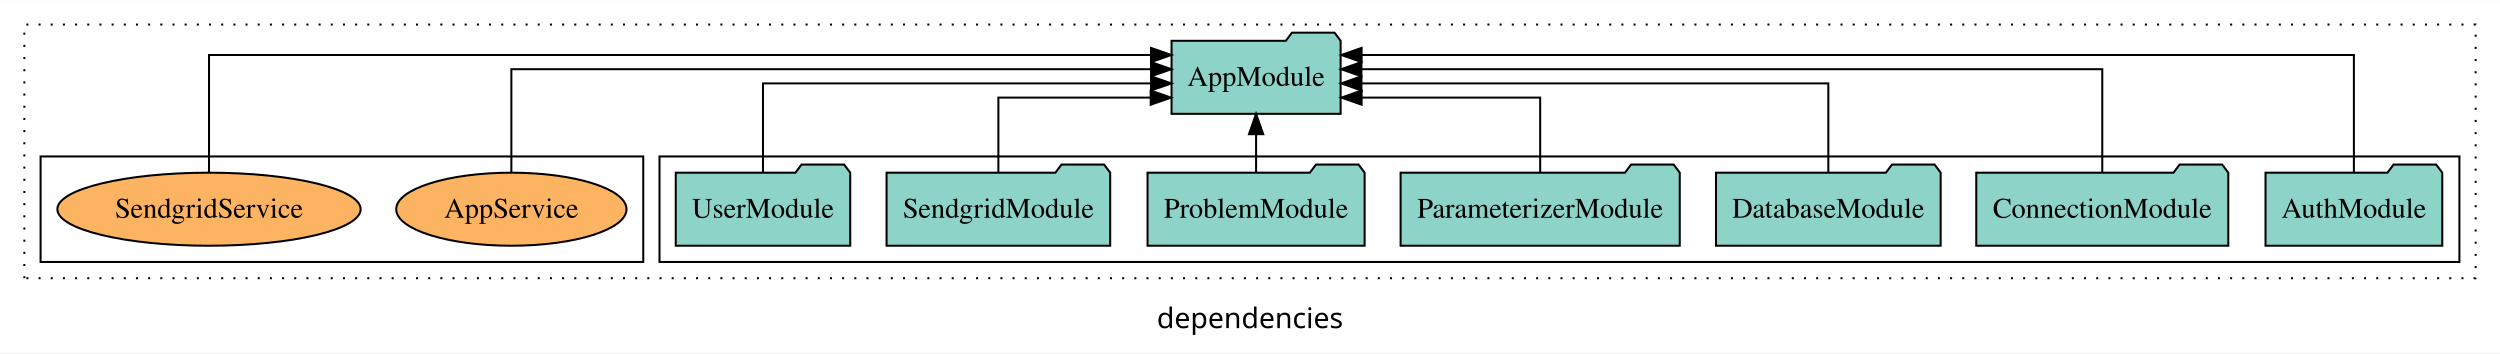
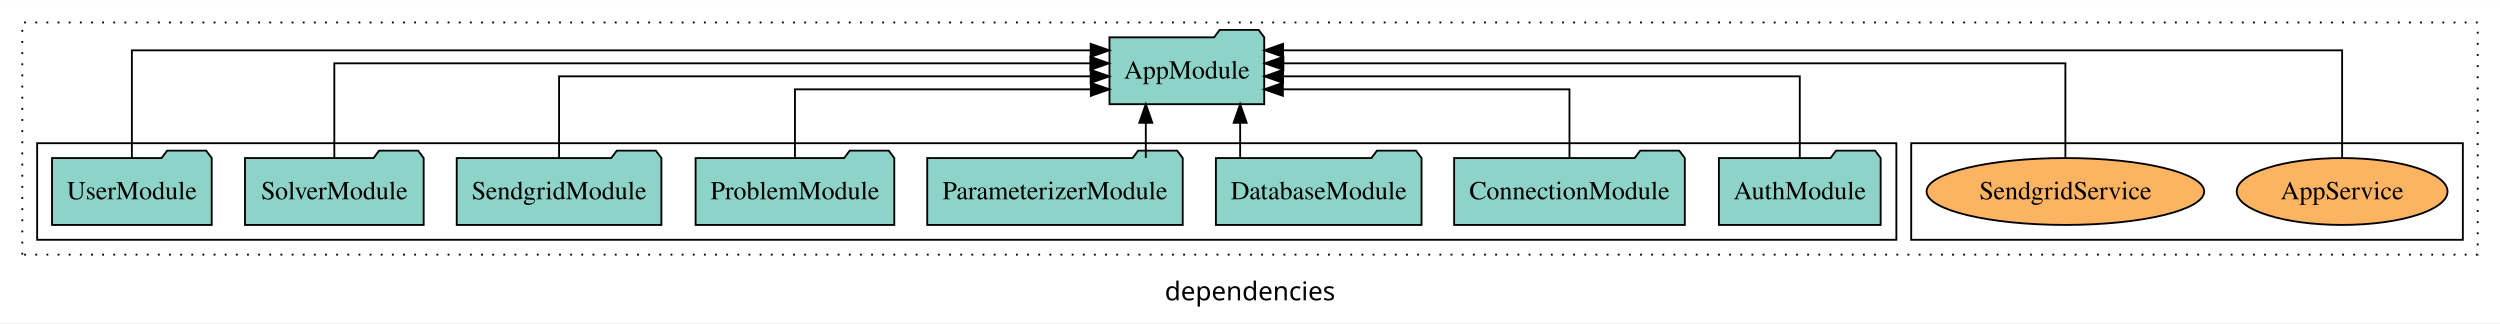
- <svg xmlns="http://www.w3.org/2000/svg" width="1232pt" height="174pt" viewBox="0.00 0.00 1232.00 173.80">
+ <svg xmlns="http://www.w3.org/2000/svg" width="1346pt" height="174pt" viewBox="0.00 0.00 1346.00 173.80">
  <g id="graph0" class="graph" transform="scale(1 1) rotate(0) translate(4 169.8)">
-     <polygon fill="white" stroke="transparent" points="-4,4 -4,-169.8 1228,-169.8 1228,4 -4,4" />
-     <text text-anchor="middle" x="612" y="-8.2" font-family="sans-serif" font-size="14.00">dependencies</text>
+     <polygon fill="white" stroke="transparent" points="-4,4 -4,-169.8 1342,-169.8 1342,4 -4,4" />
+     <text text-anchor="middle" x="669" y="-8.2" font-family="sans-serif" font-size="14.00">dependencies</text>
    <g id="clust1" class="cluster">
-       <polygon fill="none" stroke="black" stroke-dasharray="1,5" points="8,-32.8 8,-157.8 1216,-157.8 1216,-32.8 8,-32.8" />
+       <polygon fill="none" stroke="black" stroke-dasharray="1,5" points="8,-32.8 8,-157.8 1330,-157.8 1330,-32.8 8,-32.8" />
+     </g>
+     <g id="clust6" class="cluster">
+       <polygon fill="none" stroke="black" points="1025,-40.8 1025,-92.8 1322,-92.8 1322,-40.8 1025,-40.8" />
    </g>
    <g id="clust3" class="cluster">
-       <polygon fill="none" stroke="black" points="321,-40.8 321,-92.8 1208,-92.8 1208,-40.8 321,-40.8" />
-     </g>
-     <g id="clust6" class="cluster">
-       <polygon fill="none" stroke="black" points="16,-40.8 16,-92.8 313,-92.8 313,-40.8 16,-40.8" />
+       <polygon fill="none" stroke="black" points="16,-40.8 16,-92.8 1017,-92.8 1017,-40.8 16,-40.8" />
    </g>
    <g id="node1" class="node">
-       <polygon fill="#8dd3c7" stroke="black" points="1199.55,-84.8 1196.55,-88.8 1175.55,-88.8 1172.55,-84.8 1112.45,-84.8 1112.45,-48.8 1199.55,-48.8 1199.55,-84.8" />
-       <text text-anchor="middle" x="1156" y="-62.6" font-family="Times,serif" font-size="14.00">AuthModule</text>
+       <polygon fill="#8dd3c7" stroke="black" points="1008.55,-84.8 1005.55,-88.8 984.55,-88.8 981.55,-84.8 921.45,-84.8 921.45,-48.8 1008.55,-48.8 1008.55,-84.8" />
+       <text text-anchor="middle" x="965" y="-62.6" font-family="Times,serif" font-size="14.00">AuthModule</text>
+     </g>
+     <g id="node9" class="node">
+       <polygon fill="#8dd3c7" stroke="black" points="676.66,-149.8 673.66,-153.8 652.66,-153.8 649.66,-149.8 593.34,-149.8 593.34,-113.8 676.66,-113.8 676.66,-149.8" />
+       <text text-anchor="middle" x="635" y="-127.6" font-family="Times,serif" font-size="14.00">AppModule</text>
+     </g>
+     <g id="edge1" class="edge">
+       <path fill="none" stroke="black" d="M965,-85.07C965,-103.36 965,-128.8 965,-128.8 965,-128.8 686.79,-128.8 686.79,-128.8" />
+       <polygon fill="black" stroke="black" points="686.79,-125.3 676.79,-128.8 686.79,-132.3 686.79,-125.3" />
+     </g>
+     <g id="node2" class="node">
+       <polygon fill="#8dd3c7" stroke="black" points="903.1,-84.8 900.1,-88.8 879.1,-88.8 876.1,-84.8 778.9,-84.8 778.9,-48.8 903.1,-48.8 903.1,-84.8" />
+       <text text-anchor="middle" x="841" y="-62.6" font-family="Times,serif" font-size="14.00">ConnectionModule</text>
+     </g>
+     <g id="edge2" class="edge">
+       <path fill="none" stroke="black" d="M841,-84.81C841,-100.85 841,-121.8 841,-121.8 841,-121.8 686.69,-121.8 686.69,-121.8" />
+       <polygon fill="black" stroke="black" points="686.69,-118.3 676.69,-121.8 686.69,-125.3 686.69,-118.3" />
+     </g>
+     <g id="node3" class="node">
+       <polygon fill="#8dd3c7" stroke="black" points="761.36,-84.8 758.36,-88.8 737.36,-88.8 734.36,-84.8 650.64,-84.8 650.64,-48.8 761.36,-48.8 761.36,-84.8" />
+       <text text-anchor="middle" x="706" y="-62.6" font-family="Times,serif" font-size="14.00">DatabaseModule</text>
+     </g>
+     <g id="edge3" class="edge">
+       <path fill="none" stroke="black" d="M663.7,-84.91C663.7,-84.91 663.7,-103.79 663.7,-103.79" />
+       <polygon fill="black" stroke="black" points="660.2,-103.79 663.7,-113.79 667.2,-103.79 660.2,-103.79" />
+     </g>
+     <g id="node4" class="node">
+       <polygon fill="#8dd3c7" stroke="black" points="632.78,-84.8 629.78,-88.8 608.78,-88.8 605.78,-84.8 495.22,-84.8 495.22,-48.8 632.78,-48.8 632.78,-84.8" />
+       <text text-anchor="middle" x="564" y="-62.6" font-family="Times,serif" font-size="14.00">ParameterizerModule</text>
+     </g>
+     <g id="edge4" class="edge">
+       <path fill="none" stroke="black" d="M612.9,-84.91C612.9,-84.91 612.9,-103.79 612.9,-103.79" />
+       <polygon fill="black" stroke="black" points="609.4,-103.79 612.9,-113.79 616.4,-103.79 609.4,-103.79" />
+     </g>
+     <g id="node5" class="node">
+       <polygon fill="#8dd3c7" stroke="black" points="477.49,-84.8 474.49,-88.8 453.49,-88.8 450.49,-84.8 370.51,-84.8 370.51,-48.8 477.49,-48.8 477.49,-84.8" />
+       <text text-anchor="middle" x="424" y="-62.6" font-family="Times,serif" font-size="14.00">ProblemModule</text>
+     </g>
+     <g id="edge5" class="edge">
+       <path fill="none" stroke="black" d="M424,-84.81C424,-100.85 424,-121.8 424,-121.8 424,-121.8 583.31,-121.8 583.31,-121.8" />
+       <polygon fill="black" stroke="black" points="583.31,-125.3 593.31,-121.8 583.31,-118.3 583.31,-125.3" />
+     </g>
+     <g id="node6" class="node">
+       <polygon fill="#8dd3c7" stroke="black" points="352.1,-84.8 349.1,-88.8 328.1,-88.8 325.1,-84.8 241.9,-84.8 241.9,-48.8 352.1,-48.8 352.1,-84.8" />
+       <text text-anchor="middle" x="297" y="-62.6" font-family="Times,serif" font-size="14.00">SendgridModule</text>
+     </g>
+     <g id="edge6" class="edge">
+       <path fill="none" stroke="black" d="M297,-85.07C297,-103.36 297,-128.8 297,-128.8 297,-128.8 583.22,-128.8 583.22,-128.8" />
+       <polygon fill="black" stroke="black" points="583.22,-132.3 593.22,-128.8 583.22,-125.3 583.22,-132.3" />
+     </g>
+     <g id="node7" class="node">
+       <polygon fill="#8dd3c7" stroke="black" points="224.1,-84.8 221.1,-88.8 200.1,-88.8 197.1,-84.8 127.9,-84.8 127.9,-48.8 224.1,-48.8 224.1,-84.8" />
+       <text text-anchor="middle" x="176" y="-62.6" font-family="Times,serif" font-size="14.00">SolverModule</text>
+     </g>
+     <g id="edge7" class="edge">
+       <path fill="none" stroke="black" d="M176,-84.93C176,-105.37 176,-135.8 176,-135.8 176,-135.8 583.05,-135.8 583.05,-135.8" />
+       <polygon fill="black" stroke="black" points="583.05,-139.3 593.05,-135.8 583.05,-132.3 583.05,-139.3" />
    </g>
    <g id="node8" class="node">
-       <polygon fill="#8dd3c7" stroke="black" points="656.66,-149.8 653.66,-153.8 632.66,-153.8 629.66,-149.8 573.34,-149.8 573.34,-113.8 656.66,-113.8 656.66,-149.8" />
-       <text text-anchor="middle" x="615" y="-127.6" font-family="Times,serif" font-size="14.00">AppModule</text>
-     </g>
-     <g id="edge1" class="edge">
-       <path fill="none" stroke="black" d="M1156,-84.81C1156,-107.29 1156,-142.8 1156,-142.8 1156,-142.8 667,-142.8 667,-142.8" />
-       <polygon fill="black" stroke="black" points="667,-139.3 657,-142.8 667,-146.3 667,-139.3" />
-     </g>
-     <g id="node2" class="node">
-       <polygon fill="#8dd3c7" stroke="black" points="1094.1,-84.8 1091.1,-88.8 1070.1,-88.8 1067.1,-84.8 969.9,-84.8 969.9,-48.8 1094.1,-48.8 1094.1,-84.8" />
-       <text text-anchor="middle" x="1032" y="-62.6" font-family="Times,serif" font-size="14.00">ConnectionModule</text>
-     </g>
-     <g id="edge2" class="edge">
-       <path fill="none" stroke="black" d="M1032,-84.93C1032,-105.37 1032,-135.8 1032,-135.8 1032,-135.8 666.89,-135.8 666.89,-135.8" />
-       <polygon fill="black" stroke="black" points="666.89,-132.3 656.89,-135.8 666.89,-139.3 666.89,-132.3" />
-     </g>
-     <g id="node3" class="node">
-       <polygon fill="#8dd3c7" stroke="black" points="952.36,-84.8 949.36,-88.8 928.36,-88.8 925.36,-84.8 841.64,-84.8 841.64,-48.8 952.36,-48.8 952.36,-84.8" />
-       <text text-anchor="middle" x="897" y="-62.6" font-family="Times,serif" font-size="14.00">DatabaseModule</text>
-     </g>
-     <g id="edge3" class="edge">
-       <path fill="none" stroke="black" d="M897,-85.07C897,-103.36 897,-128.8 897,-128.8 897,-128.8 666.91,-128.8 666.91,-128.8" />
-       <polygon fill="black" stroke="black" points="666.91,-125.3 656.91,-128.8 666.91,-132.3 666.91,-125.3" />
-     </g>
-     <g id="node4" class="node">
-       <polygon fill="#8dd3c7" stroke="black" points="823.78,-84.8 820.78,-88.8 799.78,-88.8 796.78,-84.8 686.22,-84.8 686.22,-48.8 823.78,-48.8 823.78,-84.8" />
-       <text text-anchor="middle" x="755" y="-62.6" font-family="Times,serif" font-size="14.00">ParameterizerModule</text>
-     </g>
-     <g id="edge4" class="edge">
-       <path fill="none" stroke="black" d="M755,-84.81C755,-100.85 755,-121.8 755,-121.8 755,-121.8 667,-121.8 667,-121.8" />
-       <polygon fill="black" stroke="black" points="667,-118.3 657,-121.8 667,-125.3 667,-118.3" />
-     </g>
-     <g id="node5" class="node">
-       <polygon fill="#8dd3c7" stroke="black" points="668.49,-84.8 665.49,-88.8 644.49,-88.8 641.49,-84.8 561.51,-84.8 561.51,-48.8 668.49,-48.8 668.49,-84.8" />
-       <text text-anchor="middle" x="615" y="-62.6" font-family="Times,serif" font-size="14.00">ProblemModule</text>
-     </g>
-     <g id="edge5" class="edge">
-       <path fill="none" stroke="black" d="M615,-84.91C615,-84.91 615,-103.79 615,-103.79" />
-       <polygon fill="black" stroke="black" points="611.5,-103.79 615,-113.79 618.5,-103.79 611.5,-103.79" />
-     </g>
-     <g id="node6" class="node">
-       <polygon fill="#8dd3c7" stroke="black" points="543.1,-84.8 540.1,-88.8 519.1,-88.8 516.1,-84.8 432.9,-84.8 432.9,-48.8 543.1,-48.8 543.1,-84.8" />
-       <text text-anchor="middle" x="488" y="-62.6" font-family="Times,serif" font-size="14.00">SendgridModule</text>
-     </g>
-     <g id="edge6" class="edge">
-       <path fill="none" stroke="black" d="M488,-84.81C488,-100.85 488,-121.8 488,-121.8 488,-121.8 563.06,-121.8 563.06,-121.8" />
-       <polygon fill="black" stroke="black" points="563.06,-125.3 573.06,-121.8 563.06,-118.3 563.06,-125.3" />
-     </g>
-     <g id="node7" class="node">
-       <polygon fill="#8dd3c7" stroke="black" points="414.99,-84.8 411.99,-88.8 390.99,-88.8 387.99,-84.8 329.01,-84.8 329.01,-48.8 414.99,-48.8 414.99,-84.8" />
-       <text text-anchor="middle" x="372" y="-62.6" font-family="Times,serif" font-size="14.00">UserModule</text>
-     </g>
-     <g id="edge7" class="edge">
-       <path fill="none" stroke="black" d="M372,-85.07C372,-103.36 372,-128.8 372,-128.8 372,-128.8 563.23,-128.8 563.23,-128.8" />
-       <polygon fill="black" stroke="black" points="563.23,-132.3 573.23,-128.8 563.23,-125.3 563.23,-132.3" />
-     </g>
-     <g id="node9" class="node">
-       <ellipse fill="#fdb462" stroke="black" cx="248" cy="-66.8" rx="56.75" ry="18" />
-       <text text-anchor="middle" x="248" y="-62.6" font-family="Times,serif" font-size="14.00">AppService</text>
+       <polygon fill="#8dd3c7" stroke="black" points="109.99,-84.8 106.99,-88.8 85.99,-88.8 82.99,-84.8 24.01,-84.8 24.01,-48.8 109.99,-48.8 109.99,-84.8" />
+       <text text-anchor="middle" x="67" y="-62.6" font-family="Times,serif" font-size="14.00">UserModule</text>
    </g>
    <g id="edge8" class="edge">
-       <path fill="none" stroke="black" d="M248,-84.93C248,-105.37 248,-135.8 248,-135.8 248,-135.8 563.26,-135.8 563.26,-135.8" />
-       <polygon fill="black" stroke="black" points="563.26,-139.3 573.26,-135.8 563.26,-132.3 563.26,-139.3" />
+       <path fill="none" stroke="black" d="M67,-84.81C67,-107.29 67,-142.8 67,-142.8 67,-142.8 583.23,-142.8 583.23,-142.8" />
+       <polygon fill="black" stroke="black" points="583.23,-146.3 593.23,-142.8 583.23,-139.3 583.23,-146.3" />
    </g>
    <g id="node10" class="node">
-       <ellipse fill="#fdb462" stroke="black" cx="99" cy="-66.8" rx="74.73" ry="18" />
-       <text text-anchor="middle" x="99" y="-62.6" font-family="Times,serif" font-size="14.00">SendgridService</text>
+       <ellipse fill="#fdb462" stroke="black" cx="1257" cy="-66.8" rx="56.75" ry="18" />
+       <text text-anchor="middle" x="1257" y="-62.6" font-family="Times,serif" font-size="14.00">AppService</text>
    </g>
    <g id="edge9" class="edge">
-       <path fill="none" stroke="black" d="M99,-84.81C99,-107.29 99,-142.8 99,-142.8 99,-142.8 563.21,-142.8 563.21,-142.8" />
-       <polygon fill="black" stroke="black" points="563.21,-146.3 573.21,-142.8 563.21,-139.3 563.21,-146.3" />
+       <path fill="none" stroke="black" d="M1257,-84.81C1257,-107.29 1257,-142.8 1257,-142.8 1257,-142.8 686.78,-142.8 686.78,-142.8" />
+       <polygon fill="black" stroke="black" points="686.78,-139.3 676.78,-142.8 686.78,-146.3 686.78,-139.3" />
+     </g>
+     <g id="node11" class="node">
+       <ellipse fill="#fdb462" stroke="black" cx="1108" cy="-66.8" rx="74.73" ry="18" />
+       <text text-anchor="middle" x="1108" y="-62.6" font-family="Times,serif" font-size="14.00">SendgridService</text>
+     </g>
+     <g id="edge10" class="edge">
+       <path fill="none" stroke="black" d="M1108,-84.93C1108,-105.37 1108,-135.8 1108,-135.8 1108,-135.8 686.98,-135.8 686.98,-135.8" />
+       <polygon fill="black" stroke="black" points="686.98,-132.3 676.98,-135.8 686.98,-139.3 686.98,-132.3" />
    </g>
  </g>
</svg>
